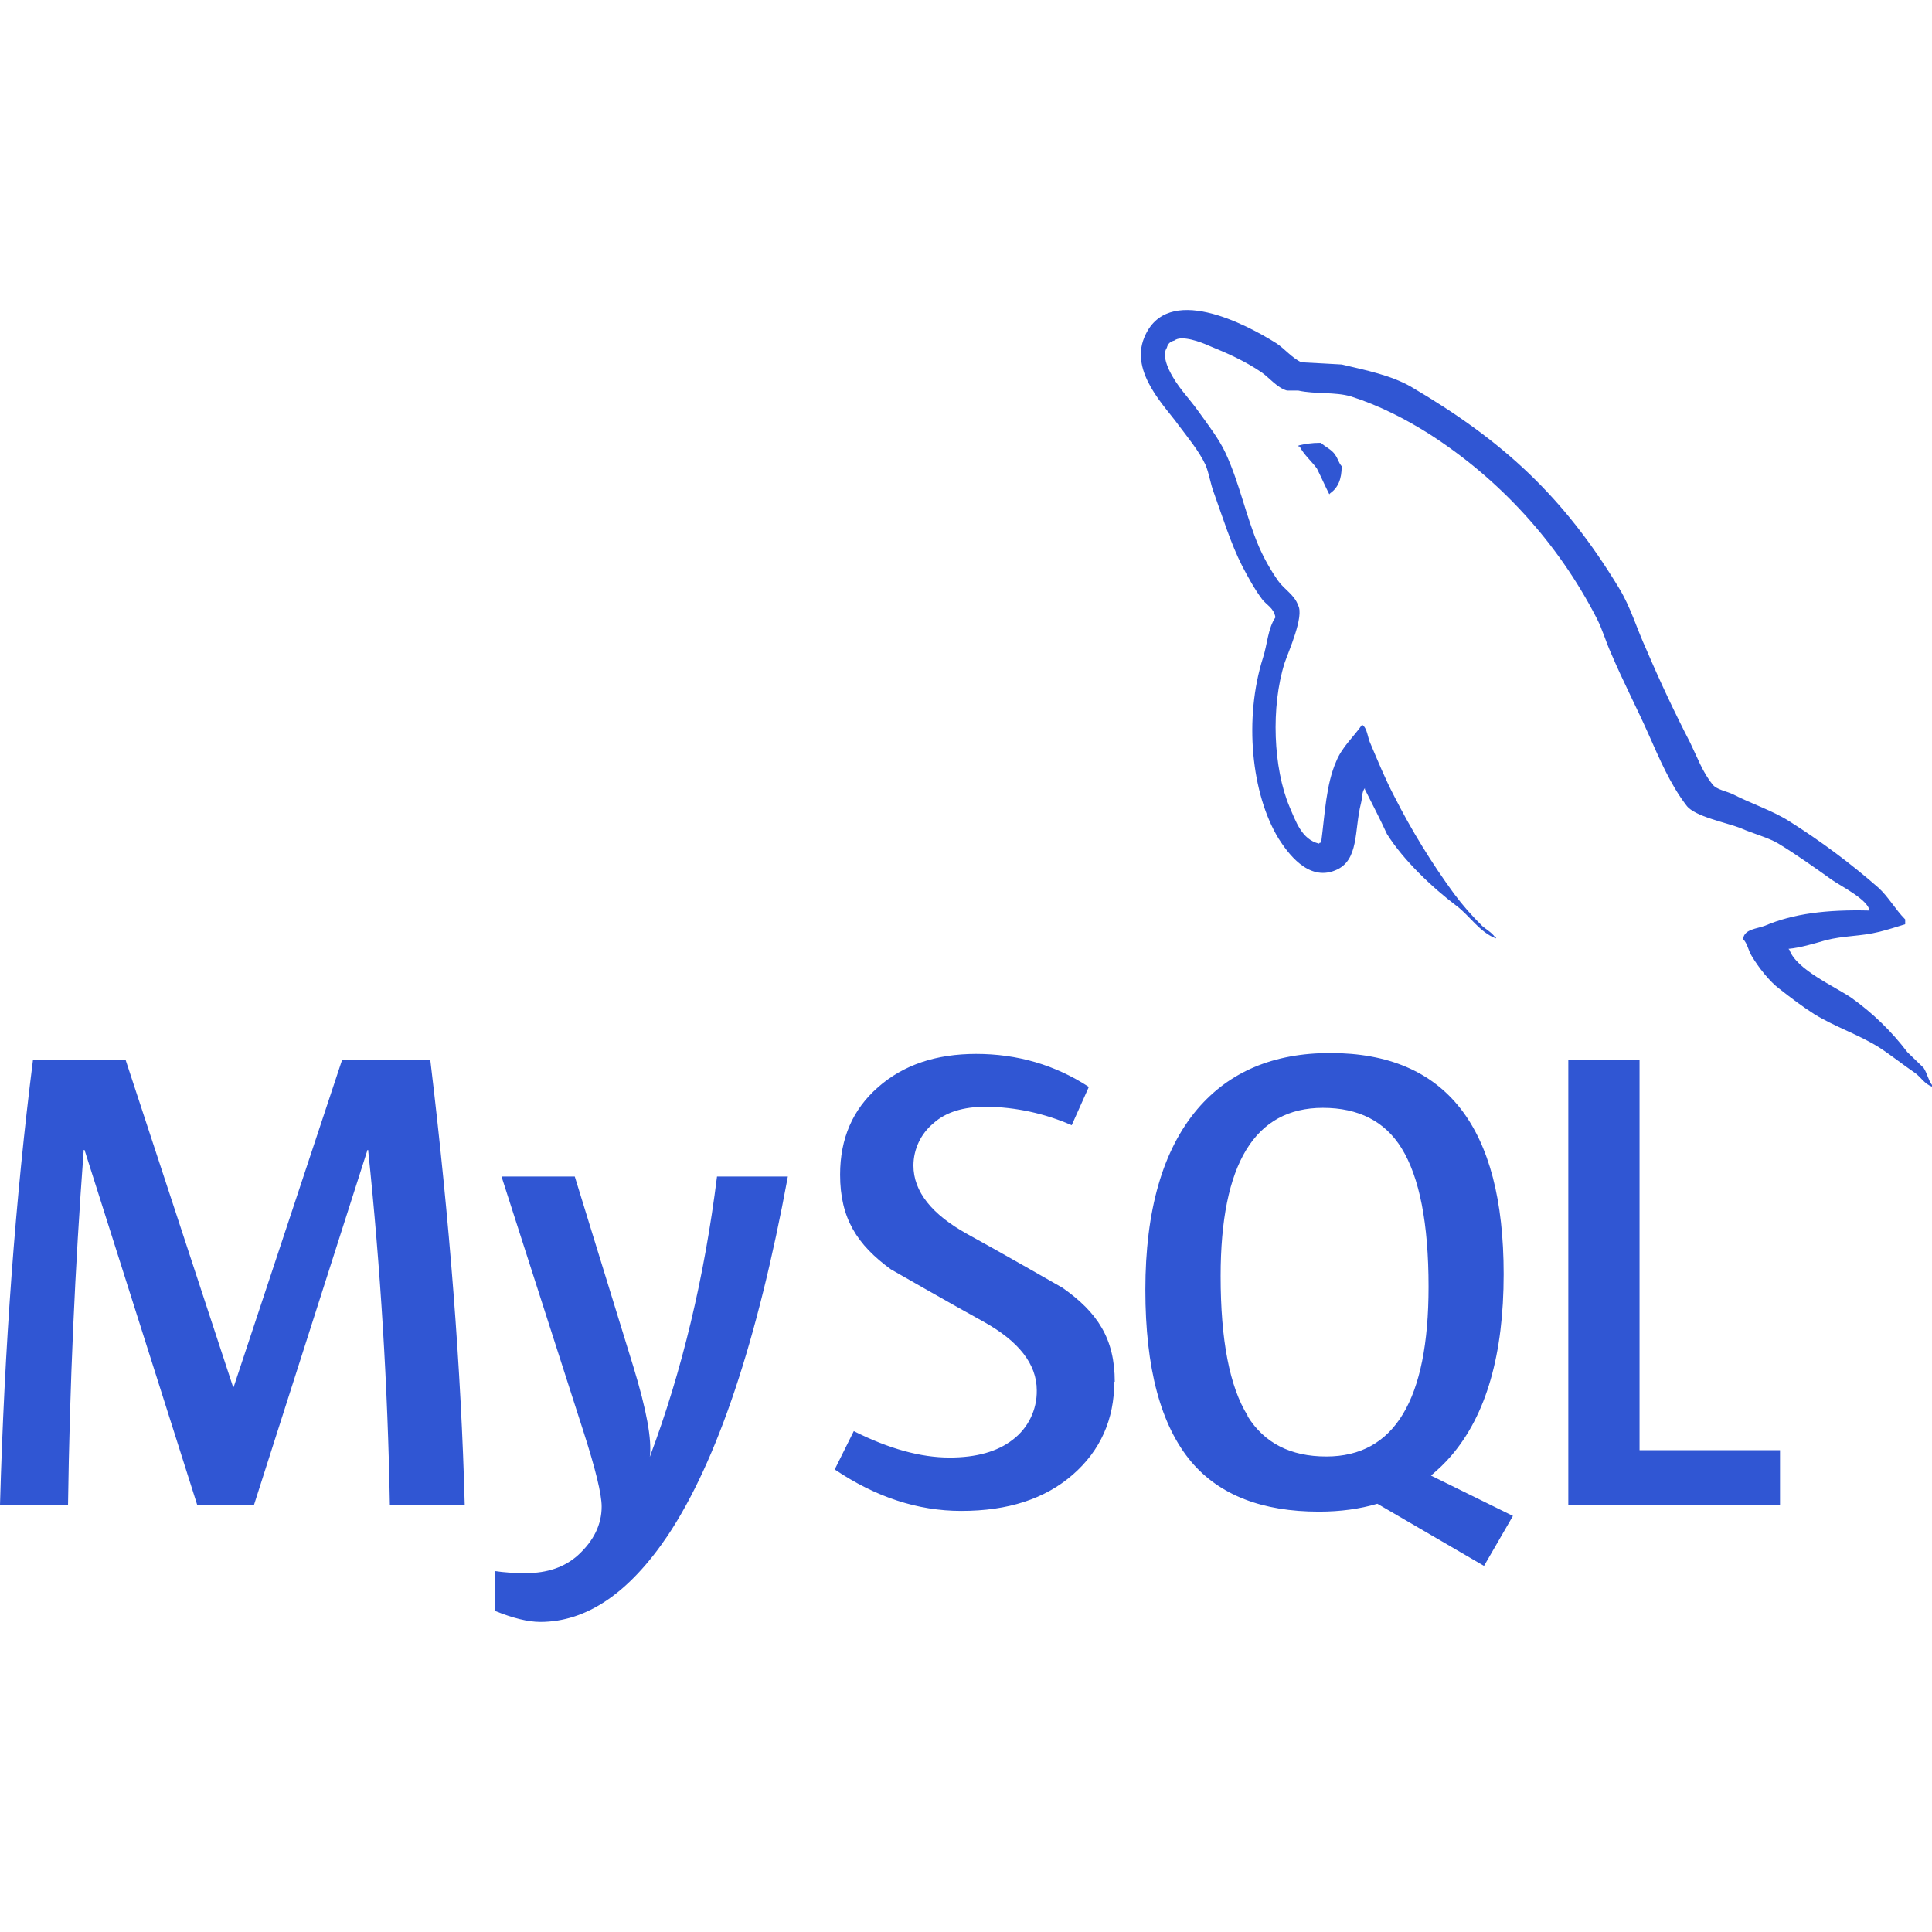
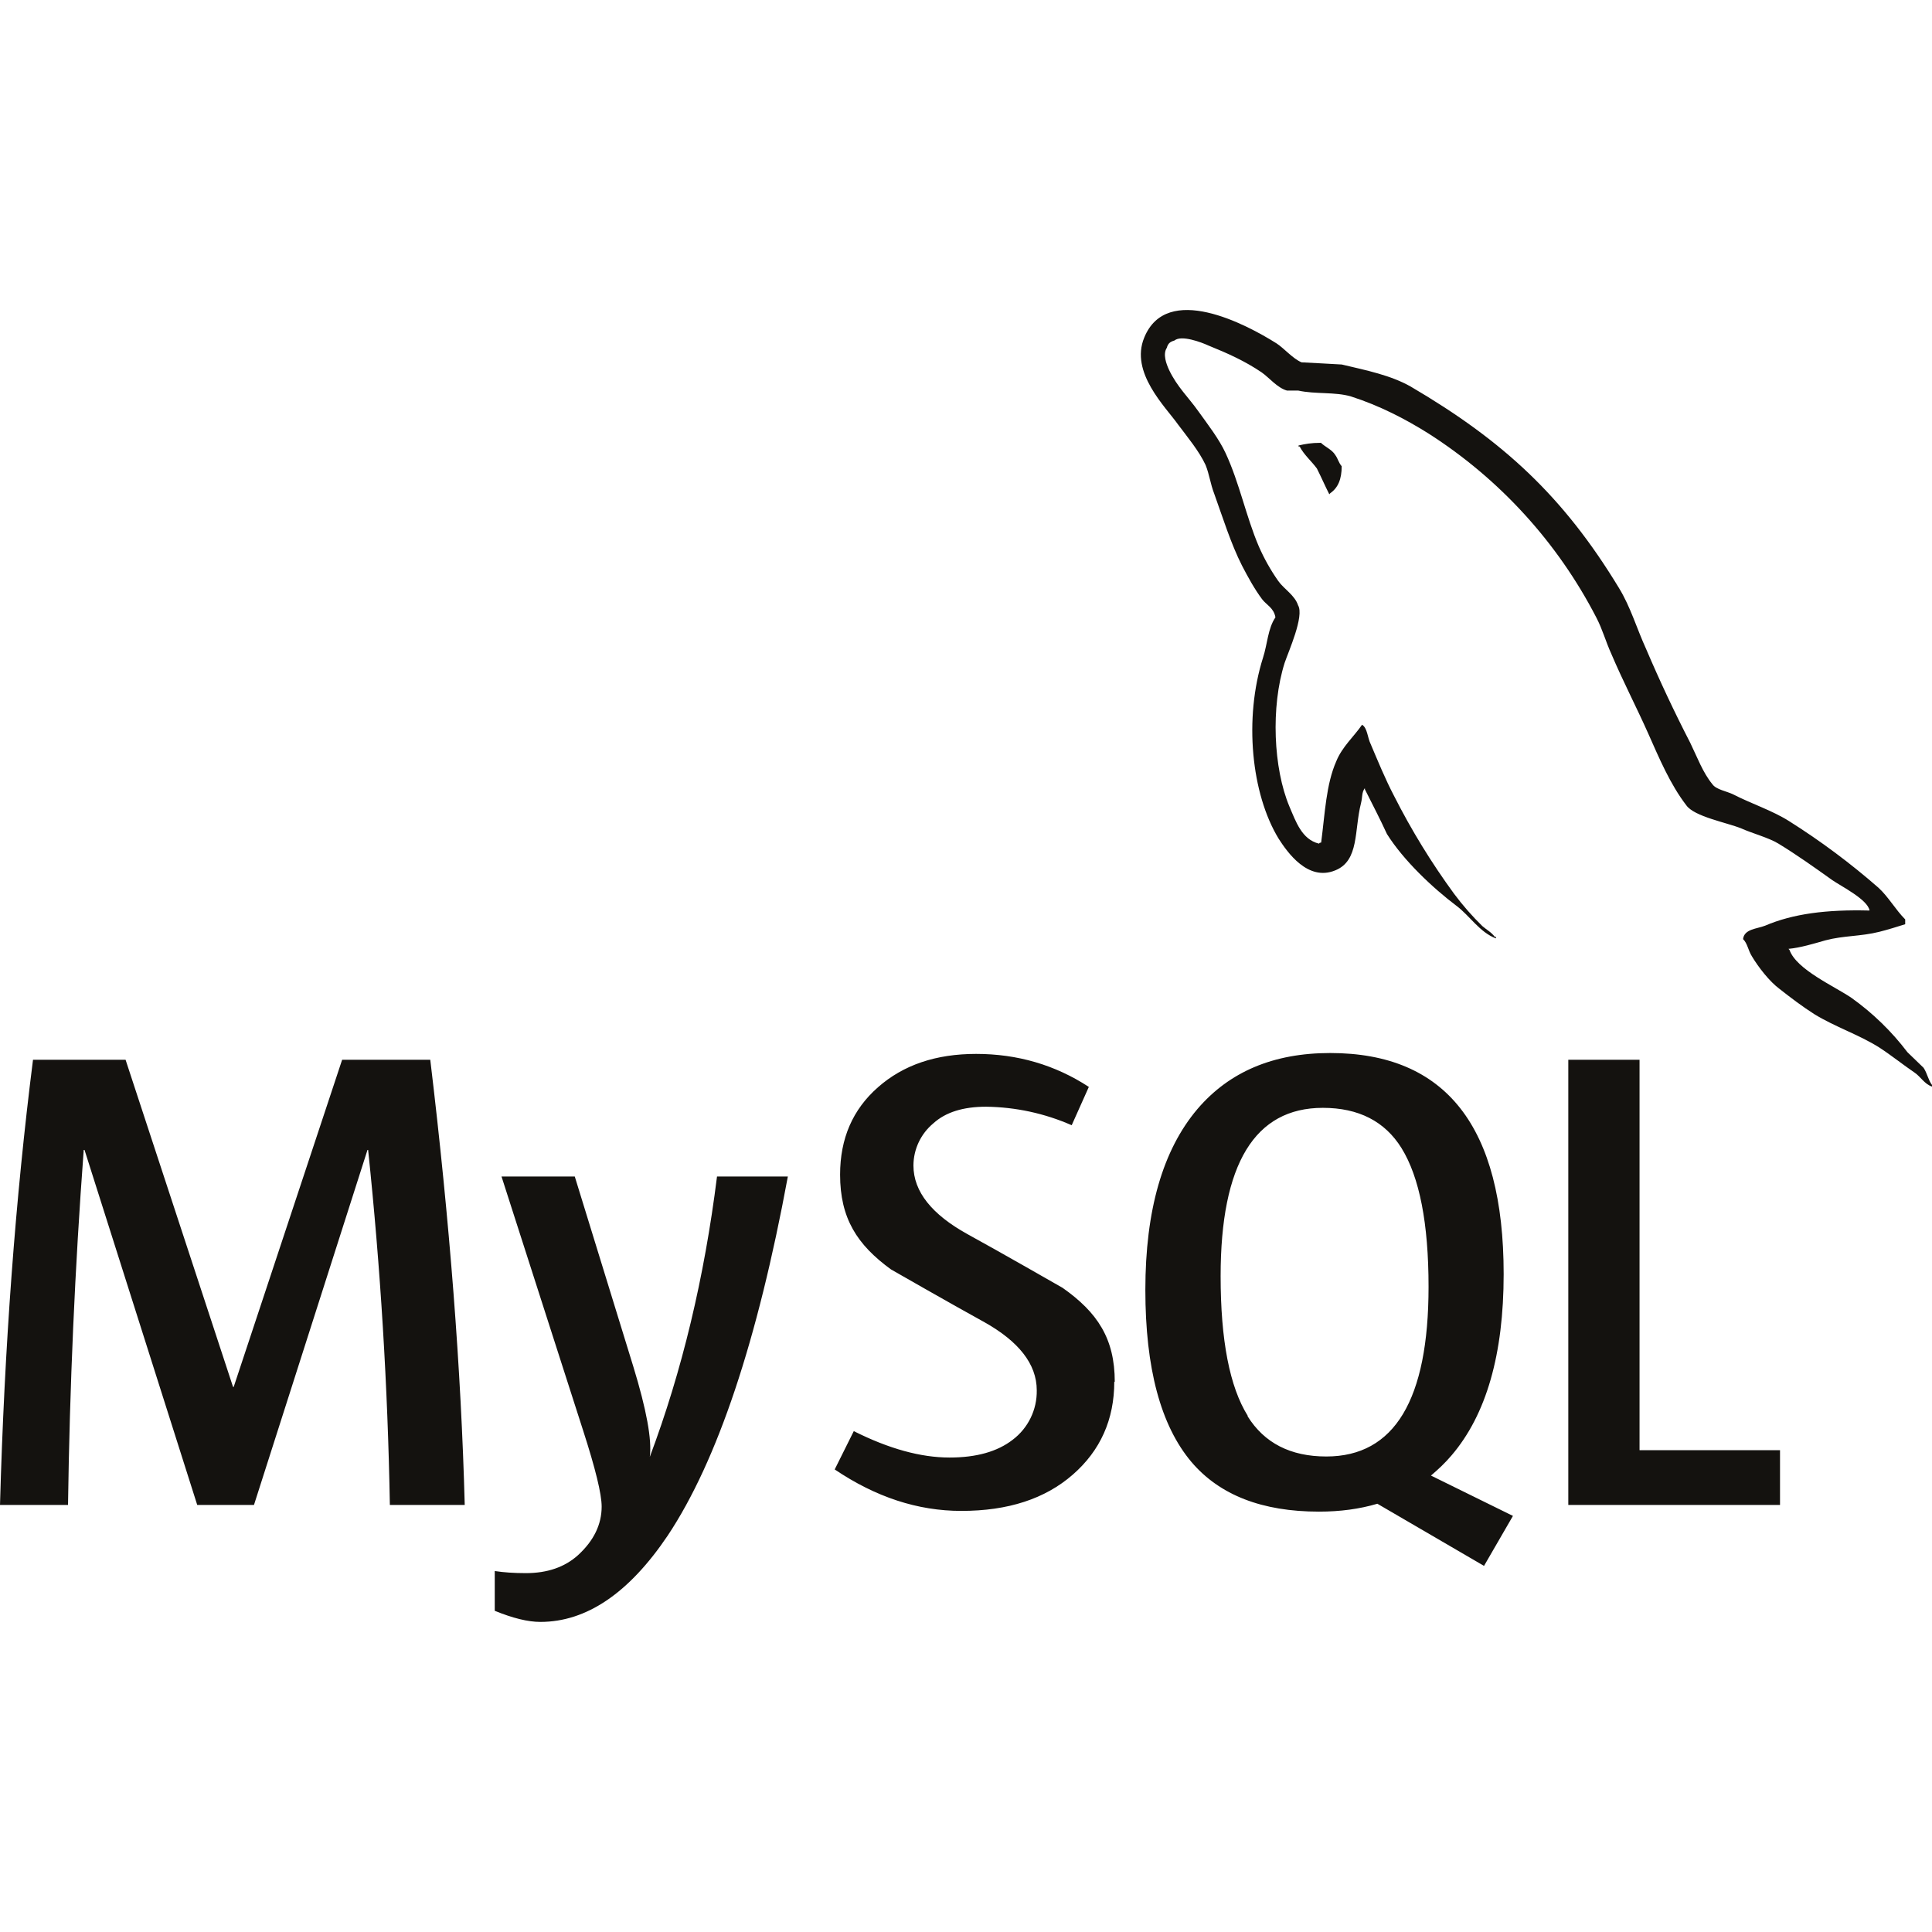
- <svg xmlns="http://www.w3.org/2000/svg" fill="#3056d3" role="img" viewBox="0 0 24 24">
+ <svg xmlns="http://www.w3.org/2000/svg" fill="#14120f" role="img" viewBox="0 0 24 24">
  <path d="M16.405 5.501c-.115 0-.193.014-.274.033v.013h.014c.054.104.146.18.214.273.054.107.1.214.154.32l.014-.015c.094-.066.14-.172.14-.333-.04-.047-.046-.094-.08-.14-.04-.067-.126-.1-.18-.153zM5.77 18.695h-.927a50.854 50.854 0 00-.27-4.41h-.008l-1.41 4.41H2.45l-1.4-4.41h-.01a72.892 72.892 0 00-.195 4.41H0c.055-1.966.192-3.81.41-5.53h1.15l1.335 4.064h.008l1.347-4.064h1.095c.242 2.015.384 3.86.428 5.53zm4.017-4.08c-.378 2.045-.876 3.533-1.492 4.46-.482.716-1.01 1.073-1.583 1.073-.153 0-.34-.046-.566-.138v-.494c.11.017.24.026.386.026.268 0 .483-.075.647-.222.197-.18.295-.382.295-.605 0-.155-.077-.47-.23-.944L6.23 14.615h.91l.727 2.36c.164.536.233.91.205 1.123.4-1.064.678-2.227.835-3.483zm12.325 4.08h-2.63v-5.53h.885v4.85h1.745zm-3.32.135l-1.016-.5c.09-.076.177-.158.255-.25.433-.506.648-1.258.648-2.253 0-1.83-.718-2.746-2.155-2.746-.704 0-1.254.232-1.65.697-.43.508-.646 1.256-.646 2.245 0 .972.19 1.686.574 2.14.35.41.877.615 1.583.615.264 0 .506-.033.725-.098l1.325.772.36-.622zM15.5 17.588c-.225-.36-.337-.94-.337-1.736 0-1.393.424-2.09 1.27-2.09.443 0 .77.167.977.5.224.362.336.936.336 1.723 0 1.404-.424 2.108-1.27 2.108-.445 0-.77-.167-.978-.5zm-1.658-.425c0 .47-.172.856-.516 1.156-.344.3-.803.45-1.384.45-.543 0-1.064-.172-1.573-.515l.237-.476c.438.22.833.328 1.19.328.332 0 .593-.073.783-.22a.754.754 0 00.3-.615c0-.33-.23-.61-.648-.845-.388-.213-1.163-.657-1.163-.657-.422-.307-.632-.636-.632-1.177 0-.45.157-.81.47-1.085.315-.278.72-.415 1.22-.415.512 0 .98.136 1.4.41l-.213.476a2.726 2.726 0 00-1.064-.23c-.283 0-.502.068-.654.206a.685.685 0 00-.248.524c0 .328.234.61.666.85.393.215 1.187.67 1.187.67.433.305.648.63.648 1.168zm9.382-5.852c-.535-.014-.95.04-1.297.188-.1.04-.26.04-.274.167.055.053.063.14.11.214.08.134.218.313.346.407.14.11.28.216.427.31.26.16.555.255.81.416.145.094.293.213.44.313.073.05.12.14.214.172v-.02c-.046-.06-.06-.147-.105-.214-.067-.067-.134-.127-.2-.193a3.223 3.223 0 00-.695-.675c-.214-.146-.682-.35-.77-.595l-.013-.014c.146-.013.32-.066.46-.106.227-.06.435-.047.67-.106.106-.027.213-.06.32-.094v-.06c-.12-.12-.21-.283-.334-.395a8.867 8.867 0 00-1.104-.823c-.21-.134-.476-.22-.697-.334-.08-.04-.214-.06-.26-.127-.12-.146-.19-.34-.275-.514a17.69 17.69 0 01-.547-1.163c-.12-.262-.193-.523-.34-.763-.69-1.137-1.437-1.826-2.586-2.5-.247-.14-.543-.2-.856-.274-.167-.008-.334-.02-.5-.027-.11-.047-.216-.174-.31-.235-.38-.24-1.364-.76-1.644-.072-.18.434.267.862.422 1.082.115.153.26.328.34.5.047.116.06.235.107.356.106.294.207.622.347.897.073.14.153.287.247.413.054.073.146.107.167.227-.094.136-.1.334-.154.5-.24.757-.146 1.693.194 2.25.107.166.362.534.703.393.3-.12.234-.5.32-.835.02-.08.007-.133.048-.187v.015c.094.188.188.367.274.555.206.328.566.668.867.895.16.12.287.328.487.402v-.02h-.015c-.043-.058-.1-.086-.154-.133a3.445 3.445 0 01-.35-.4 8.76 8.76 0 01-.747-1.218c-.11-.21-.202-.436-.29-.643-.04-.08-.04-.2-.107-.24-.1.146-.247.273-.32.453-.127.288-.14.642-.188 1.01-.027.007-.014 0-.027.014-.214-.052-.287-.274-.367-.46-.2-.475-.233-1.238-.06-1.785.047-.14.247-.582.167-.716-.042-.127-.174-.2-.247-.303a2.478 2.478 0 01-.24-.427c-.16-.374-.24-.788-.414-1.162-.08-.173-.22-.354-.334-.513-.127-.18-.267-.307-.368-.52-.033-.073-.08-.194-.027-.274.014-.054.042-.075.094-.09.088-.072.335.022.422.062.247.1.455.194.662.334.094.066.195.193.315.226h.14c.214.047.455.014.655.073.355.114.675.28.962.46a5.953 5.953 0 012.085 2.286c.08.154.115.295.188.455.14.33.313.663.455.982.14.315.275.636.476.897.1.14.502.213.682.286.133.06.34.115.46.188.23.14.454.3.67.454.11.076.443.243.463.378z" />
</svg>
